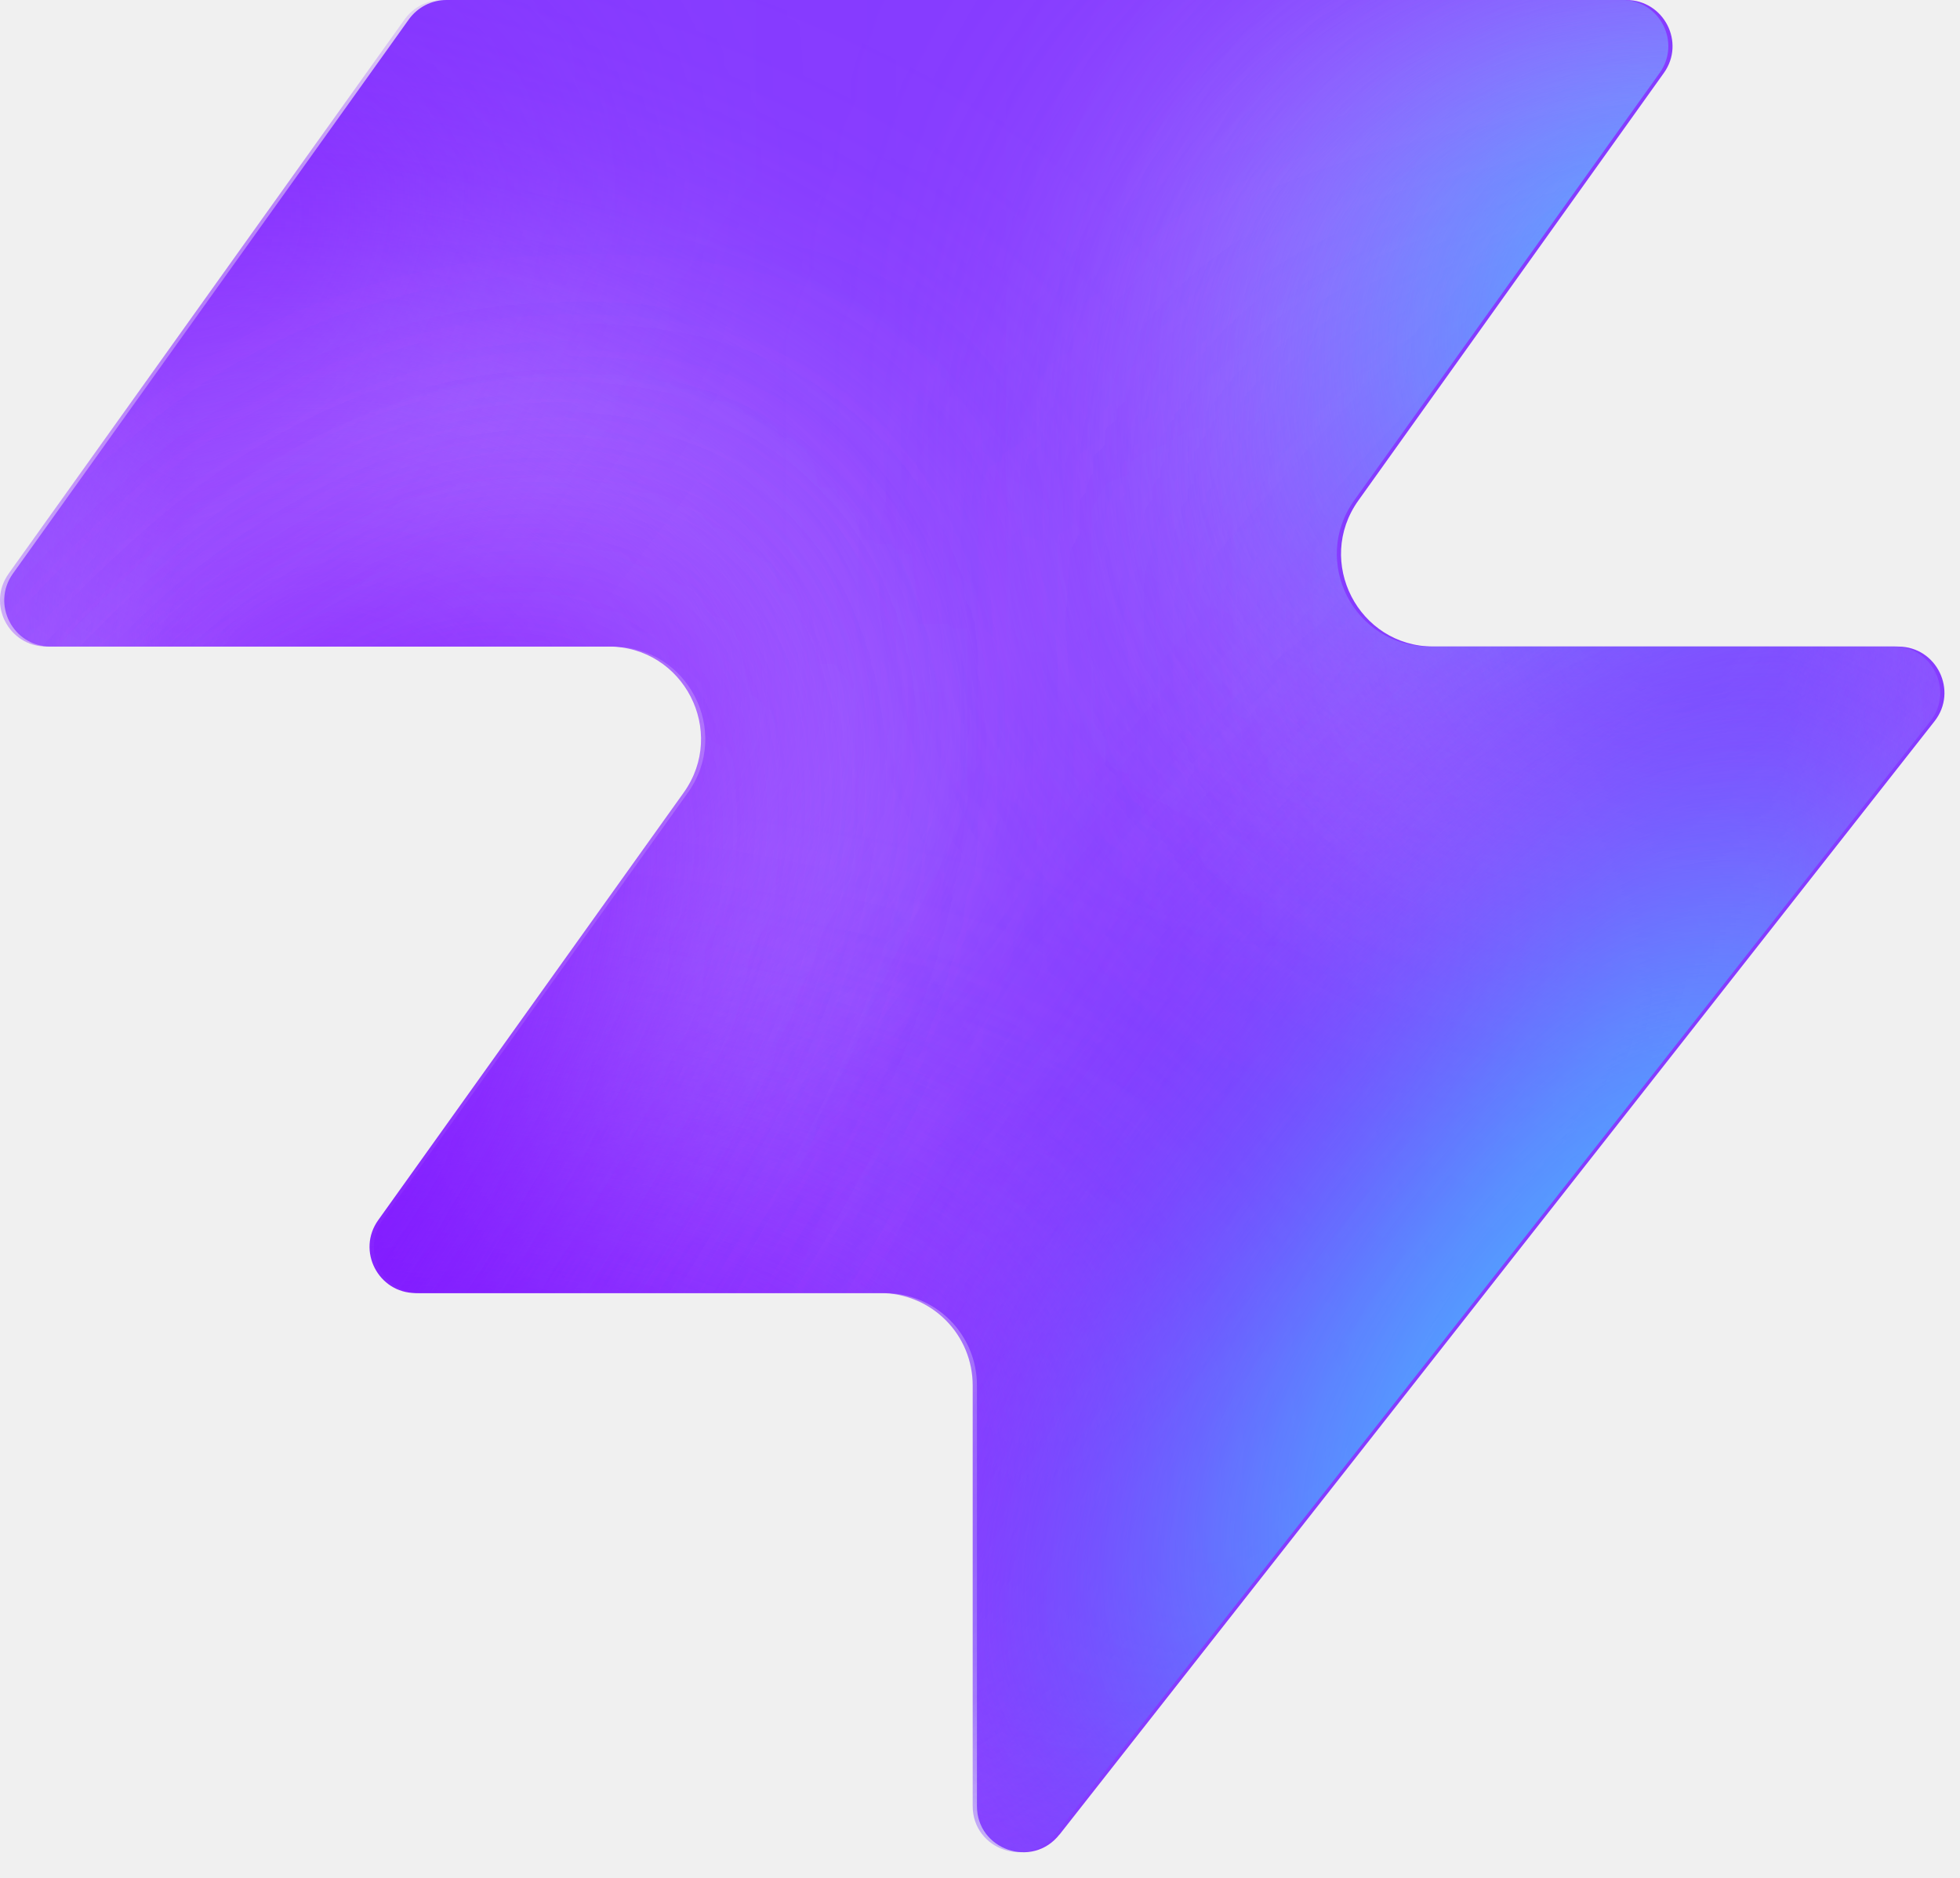
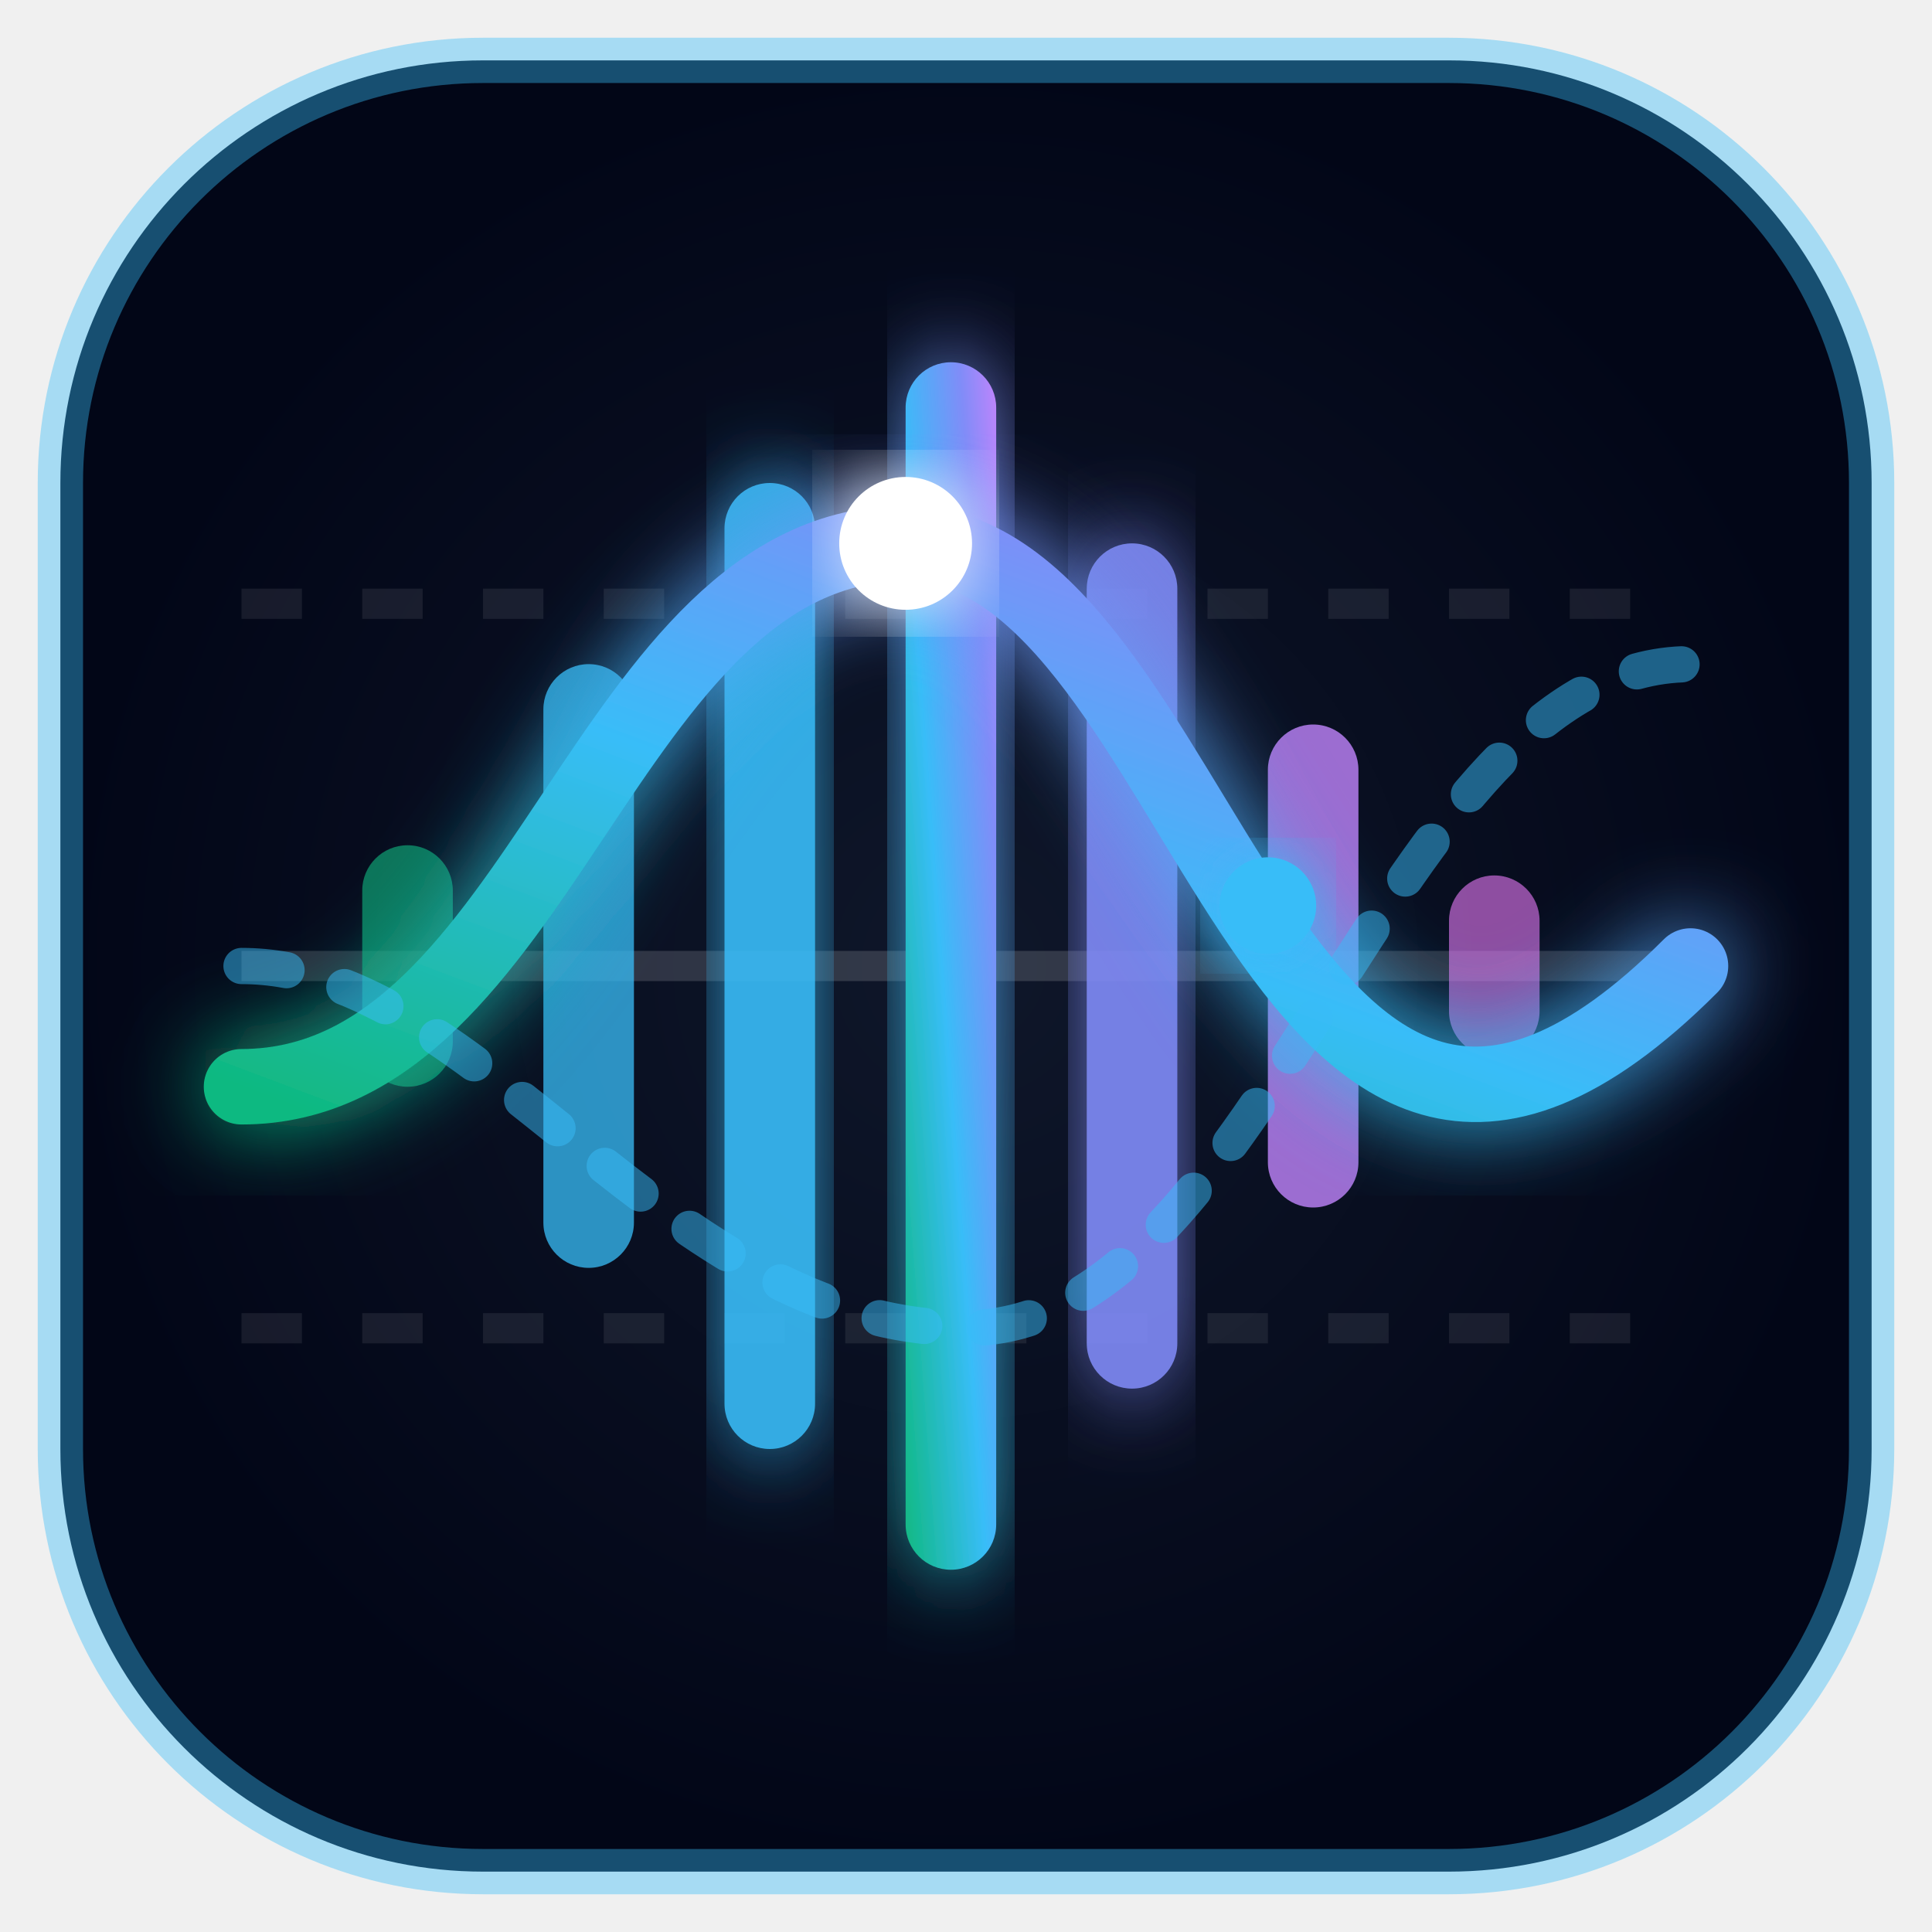
- <svg xmlns="http://www.w3.org/2000/svg" width="48" height="46" fill="none" viewBox="0 0 48 46">
-   <path fill="#863bff" d="M25.946 44.938c-.664.845-2.021.375-2.021-.698V33.937a2.26 2.26 0 0 0-2.262-2.262H10.287c-.92 0-1.456-1.04-.92-1.788l7.48-10.471c1.07-1.497 0-3.578-1.842-3.578H1.237c-.92 0-1.456-1.04-.92-1.788L10.013.474c.214-.297.556-.474.92-.474h28.894c.92 0 1.456 1.04.92 1.788l-7.48 10.471c-1.07 1.498 0 3.579 1.842 3.579h11.377c.943 0 1.473 1.088.89 1.83L25.947 44.94z" style="fill:#863bff;fill:color(display-p3 .525 .23 1);fill-opacity:1" />
-   <mask id="a" width="48" height="46" x="0" y="0" maskUnits="userSpaceOnUse" style="mask-type:alpha">
-     <path fill="#000" d="M25.842 44.938c-.664.844-2.021.375-2.021-.698V33.937a2.26 2.26 0 0 0-2.262-2.262H10.183c-.92 0-1.456-1.04-.92-1.788l7.48-10.471c1.07-1.498 0-3.579-1.842-3.579H1.133c-.92 0-1.456-1.04-.92-1.787L9.91.473c.214-.297.556-.474.92-.474h28.894c.92 0 1.456 1.04.92 1.788l-7.48 10.471c-1.07 1.498 0 3.578 1.842 3.578h11.377c.943 0 1.473 1.088.89 1.832L25.843 44.94z" style="fill:#000;fill-opacity:1" />
-   </mask>
-   <g mask="url(#a)">
-     <g filter="url(#b)">
-       <ellipse cx="5.508" cy="14.704" fill="#ede6ff" rx="5.508" ry="14.704" style="fill:#ede6ff;fill:color(display-p3 .927 .903 1);fill-opacity:1" transform="matrix(.00324 1 1 -.00324 -4.47 31.516)" />
-     </g>
-     <g filter="url(#c)">
-       <ellipse cx="10.399" cy="29.851" fill="#ede6ff" rx="10.399" ry="29.851" style="fill:#ede6ff;fill:color(display-p3 .927 .903 1);fill-opacity:1" transform="matrix(.00324 1 1 -.00324 -39.328 7.883)" />
-     </g>
-     <g filter="url(#d)">
-       <ellipse cx="5.508" cy="30.487" fill="#7e14ff" rx="5.508" ry="30.487" style="fill:#7e14ff;fill:color(display-p3 .492 .077 1);fill-opacity:1" transform="rotate(89.814 -25.913 -14.639)scale(1 -1)" />
-     </g>
-     <g filter="url(#e)">
-       <ellipse cx="5.508" cy="30.599" fill="#7e14ff" rx="5.508" ry="30.599" style="fill:#7e14ff;fill:color(display-p3 .492 .077 1);fill-opacity:1" transform="rotate(89.814 -32.644 -3.334)scale(1 -1)" />
-     </g>
-     <g filter="url(#f)">
-       <ellipse cx="5.508" cy="30.599" fill="#7e14ff" rx="5.508" ry="30.599" style="fill:#7e14ff;fill:color(display-p3 .492 .077 1);fill-opacity:1" transform="matrix(.00324 1 1 -.00324 -34.34 30.47)" />
-     </g>
-     <g filter="url(#g)">
-       <ellipse cx="14.072" cy="22.078" fill="#ede6ff" rx="14.072" ry="22.078" style="fill:#ede6ff;fill:color(display-p3 .927 .903 1);fill-opacity:1" transform="rotate(93.35 24.506 48.493)scale(-1 1)" />
-     </g>
-     <g filter="url(#h)">
-       <ellipse cx="3.47" cy="21.501" fill="#7e14ff" rx="3.47" ry="21.501" style="fill:#7e14ff;fill:color(display-p3 .492 .077 1);fill-opacity:1" transform="rotate(89.009 28.708 47.59)scale(-1 1)" />
-     </g>
-     <g filter="url(#i)">
-       <ellipse cx="3.47" cy="21.501" fill="#7e14ff" rx="3.47" ry="21.501" style="fill:#7e14ff;fill:color(display-p3 .492 .077 1);fill-opacity:1" transform="rotate(89.009 28.708 47.59)scale(-1 1)" />
-     </g>
-     <g filter="url(#j)">
-       <ellipse cx=".387" cy="8.972" fill="#7e14ff" rx="4.407" ry="29.108" style="fill:#7e14ff;fill:color(display-p3 .492 .077 1);fill-opacity:1" transform="rotate(39.51 .387 8.972)" />
-     </g>
-     <g filter="url(#k)">
-       <ellipse cx="47.523" cy="-6.092" fill="#7e14ff" rx="4.407" ry="29.108" style="fill:#7e14ff;fill:color(display-p3 .492 .077 1);fill-opacity:1" transform="rotate(37.892 47.523 -6.092)" />
-     </g>
-     <g filter="url(#l)">
-       <ellipse cx="41.412" cy="6.333" fill="#47bfff" rx="5.971" ry="9.665" style="fill:#47bfff;fill:color(display-p3 .28 .748 1);fill-opacity:1" transform="rotate(37.892 41.412 6.333)" />
-     </g>
-     <g filter="url(#m)">
-       <ellipse cx="-1.879" cy="38.332" fill="#7e14ff" rx="4.407" ry="29.108" style="fill:#7e14ff;fill:color(display-p3 .492 .077 1);fill-opacity:1" transform="rotate(37.892 -1.88 38.332)" />
-     </g>
-     <g filter="url(#n)">
-       <ellipse cx="-1.879" cy="38.332" fill="#7e14ff" rx="4.407" ry="29.108" style="fill:#7e14ff;fill:color(display-p3 .492 .077 1);fill-opacity:1" transform="rotate(37.892 -1.88 38.332)" />
-     </g>
-     <g filter="url(#o)">
-       <ellipse cx="35.651" cy="29.907" fill="#7e14ff" rx="4.407" ry="29.108" style="fill:#7e14ff;fill:color(display-p3 .492 .077 1);fill-opacity:1" transform="rotate(37.892 35.651 29.907)" />
-     </g>
-     <g filter="url(#p)">
-       <ellipse cx="38.418" cy="32.4" fill="#47bfff" rx="5.971" ry="15.297" style="fill:#47bfff;fill:color(display-p3 .28 .748 1);fill-opacity:1" transform="rotate(37.892 38.418 32.4)" />
-     </g>
-   </g>
+ <svg xmlns="http://www.w3.org/2000/svg" viewBox="0 0 64 64" width="64" height="64">
  <defs>
-     <filter id="b" width="60.045" height="41.654" x="-19.77" y="16.149" color-interpolation-filters="sRGB" filterUnits="userSpaceOnUse">
-       <feFlood flood-opacity="0" result="BackgroundImageFix" />
-       <feBlend in="SourceGraphic" in2="BackgroundImageFix" result="shape" />
-       <feGaussianBlur result="effect1_foregroundBlur_2002_17158" stdDeviation="7.659" />
-     </filter>
-     <filter id="c" width="90.34" height="51.437" x="-54.613" y="-7.533" color-interpolation-filters="sRGB" filterUnits="userSpaceOnUse">
-       <feFlood flood-opacity="0" result="BackgroundImageFix" />
-       <feBlend in="SourceGraphic" in2="BackgroundImageFix" result="shape" />
-       <feGaussianBlur result="effect1_foregroundBlur_2002_17158" stdDeviation="7.659" />
-     </filter>
-     <filter id="d" width="79.355" height="29.4" x="-49.64" y="2.03" color-interpolation-filters="sRGB" filterUnits="userSpaceOnUse">
-       <feFlood flood-opacity="0" result="BackgroundImageFix" />
-       <feBlend in="SourceGraphic" in2="BackgroundImageFix" result="shape" />
-       <feGaussianBlur result="effect1_foregroundBlur_2002_17158" stdDeviation="4.596" />
-     </filter>
-     <filter id="e" width="79.579" height="29.4" x="-45.045" y="20.029" color-interpolation-filters="sRGB" filterUnits="userSpaceOnUse">
-       <feFlood flood-opacity="0" result="BackgroundImageFix" />
-       <feBlend in="SourceGraphic" in2="BackgroundImageFix" result="shape" />
-       <feGaussianBlur result="effect1_foregroundBlur_2002_17158" stdDeviation="4.596" />
-     </filter>
-     <filter id="f" width="79.579" height="29.4" x="-43.513" y="21.178" color-interpolation-filters="sRGB" filterUnits="userSpaceOnUse">
-       <feFlood flood-opacity="0" result="BackgroundImageFix" />
-       <feBlend in="SourceGraphic" in2="BackgroundImageFix" result="shape" />
-       <feGaussianBlur result="effect1_foregroundBlur_2002_17158" stdDeviation="4.596" />
-     </filter>
-     <filter id="g" width="74.749" height="58.852" x="15.756" y="-17.901" color-interpolation-filters="sRGB" filterUnits="userSpaceOnUse">
-       <feFlood flood-opacity="0" result="BackgroundImageFix" />
-       <feBlend in="SourceGraphic" in2="BackgroundImageFix" result="shape" />
-       <feGaussianBlur result="effect1_foregroundBlur_2002_17158" stdDeviation="7.659" />
-     </filter>
-     <filter id="h" width="61.377" height="25.362" x="23.548" y="2.284" color-interpolation-filters="sRGB" filterUnits="userSpaceOnUse">
-       <feFlood flood-opacity="0" result="BackgroundImageFix" />
-       <feBlend in="SourceGraphic" in2="BackgroundImageFix" result="shape" />
-       <feGaussianBlur result="effect1_foregroundBlur_2002_17158" stdDeviation="4.596" />
-     </filter>
-     <filter id="i" width="61.377" height="25.362" x="23.548" y="2.284" color-interpolation-filters="sRGB" filterUnits="userSpaceOnUse">
-       <feFlood flood-opacity="0" result="BackgroundImageFix" />
-       <feBlend in="SourceGraphic" in2="BackgroundImageFix" result="shape" />
-       <feGaussianBlur result="effect1_foregroundBlur_2002_17158" stdDeviation="4.596" />
-     </filter>
-     <filter id="j" width="56.045" height="63.649" x="-27.636" y="-22.853" color-interpolation-filters="sRGB" filterUnits="userSpaceOnUse">
-       <feFlood flood-opacity="0" result="BackgroundImageFix" />
-       <feBlend in="SourceGraphic" in2="BackgroundImageFix" result="shape" />
-       <feGaussianBlur result="effect1_foregroundBlur_2002_17158" stdDeviation="4.596" />
-     </filter>
-     <filter id="k" width="54.814" height="64.646" x="20.116" y="-38.415" color-interpolation-filters="sRGB" filterUnits="userSpaceOnUse">
-       <feFlood flood-opacity="0" result="BackgroundImageFix" />
-       <feBlend in="SourceGraphic" in2="BackgroundImageFix" result="shape" />
-       <feGaussianBlur result="effect1_foregroundBlur_2002_17158" stdDeviation="4.596" />
-     </filter>
-     <filter id="l" width="33.541" height="35.313" x="24.641" y="-11.323" color-interpolation-filters="sRGB" filterUnits="userSpaceOnUse">
-       <feFlood flood-opacity="0" result="BackgroundImageFix" />
-       <feBlend in="SourceGraphic" in2="BackgroundImageFix" result="shape" />
-       <feGaussianBlur result="effect1_foregroundBlur_2002_17158" stdDeviation="4.596" />
-     </filter>
-     <filter id="m" width="54.814" height="64.646" x="-29.286" y="6.009" color-interpolation-filters="sRGB" filterUnits="userSpaceOnUse">
-       <feFlood flood-opacity="0" result="BackgroundImageFix" />
-       <feBlend in="SourceGraphic" in2="BackgroundImageFix" result="shape" />
-       <feGaussianBlur result="effect1_foregroundBlur_2002_17158" stdDeviation="4.596" />
-     </filter>
-     <filter id="n" width="54.814" height="64.646" x="-29.286" y="6.009" color-interpolation-filters="sRGB" filterUnits="userSpaceOnUse">
-       <feFlood flood-opacity="0" result="BackgroundImageFix" />
-       <feBlend in="SourceGraphic" in2="BackgroundImageFix" result="shape" />
-       <feGaussianBlur result="effect1_foregroundBlur_2002_17158" stdDeviation="4.596" />
-     </filter>
-     <filter id="o" width="54.814" height="64.646" x="8.244" y="-2.416" color-interpolation-filters="sRGB" filterUnits="userSpaceOnUse">
-       <feFlood flood-opacity="0" result="BackgroundImageFix" />
-       <feBlend in="SourceGraphic" in2="BackgroundImageFix" result="shape" />
-       <feGaussianBlur result="effect1_foregroundBlur_2002_17158" stdDeviation="4.596" />
-     </filter>
-     <filter id="p" width="39.409" height="43.623" x="18.713" y="10.588" color-interpolation-filters="sRGB" filterUnits="userSpaceOnUse">
-       <feFlood flood-opacity="0" result="BackgroundImageFix" />
-       <feBlend in="SourceGraphic" in2="BackgroundImageFix" result="shape" />
-       <feGaussianBlur result="effect1_foregroundBlur_2002_17158" stdDeviation="4.596" />
+     <radialGradient id="bgGlow" cx="50%" cy="50%" r="50%">
+       <stop offset="0%" stop-color="#0f172a" />
+       <stop offset="100%" stop-color="#020617" />
+     </radialGradient>
+     <linearGradient id="spectralGrad" x1="0%" y1="100%" x2="100%" y2="0%">
+       <stop offset="0%" stop-color="#10b981" />
+       <stop offset="45%" stop-color="#38bdf8" />
+       <stop offset="80%" stop-color="#818cf8" />
+       <stop offset="100%" stop-color="#c084fc" />
+     </linearGradient>
+     <filter id="glow" x="-20%" y="-20%" width="140%" height="140%">
+       <feGaussianBlur stdDeviation="1.5" result="blur" />
+       <feComposite in="SourceGraphic" in2="blur" operator="over" />
    </filter>
  </defs>
+   <rect x="2" y="2" width="60" height="60" rx="14" fill="url(#bgGlow)" stroke="rgba(56, 189, 248, 0.4)" stroke-width="1.5" />
+   <line x1="8" y1="20" x2="56" y2="20" stroke="rgba(255, 255, 255, 0.08)" stroke-width="1" stroke-dasharray="2 2" />
+   <line x1="8" y1="32" x2="56" y2="32" stroke="rgba(255, 255, 255, 0.15)" stroke-width="1" />
+   <line x1="8" y1="44" x2="56" y2="44" stroke="rgba(255, 255, 255, 0.08)" stroke-width="1" stroke-dasharray="2 2" />
+   <rect x="12" y="28" width="3" height="8" rx="1.5" fill="#10b981" opacity="0.6" />
+   <rect x="18" y="22" width="3" height="20" rx="1.5" fill="#38bdf8" opacity="0.75" />
+   <rect x="24" y="16" width="3" height="32" rx="1.5" fill="#38bdf8" opacity="0.9" filter="url(#glow)" />
+   <rect x="30" y="12" width="3" height="40" rx="1.5" fill="url(#spectralGrad)" filter="url(#glow)" />
+   <rect x="36" y="18" width="3" height="28" rx="1.5" fill="#818cf8" opacity="0.9" filter="url(#glow)" />
+   <rect x="42" y="24" width="3" height="16" rx="1.5" fill="#c084fc" opacity="0.8" />
+   <rect x="48" y="29" width="3" height="6" rx="1.5" fill="#e879f9" opacity="0.6" />
+   <path d="M 8 36 C 18 36, 20 18, 30 18 C 40 18, 42 46, 56 32" fill="none" stroke="url(#spectralGrad)" stroke-width="2.5" stroke-linecap="round" filter="url(#glow)" />
+   <path d="M 8 32 C 16 32, 22 44, 32 44 C 42 44, 46 22, 56 22" fill="none" stroke="rgba(56, 189, 248, 0.5)" stroke-width="1.2" stroke-linecap="round" stroke-dasharray="1.5 2" />
+   <circle cx="30" cy="18" r="2.2" fill="#ffffff" filter="url(#glow)" />
+   <circle cx="42" cy="30" r="1.6" fill="#38bdf8" filter="url(#glow)" />
</svg>
